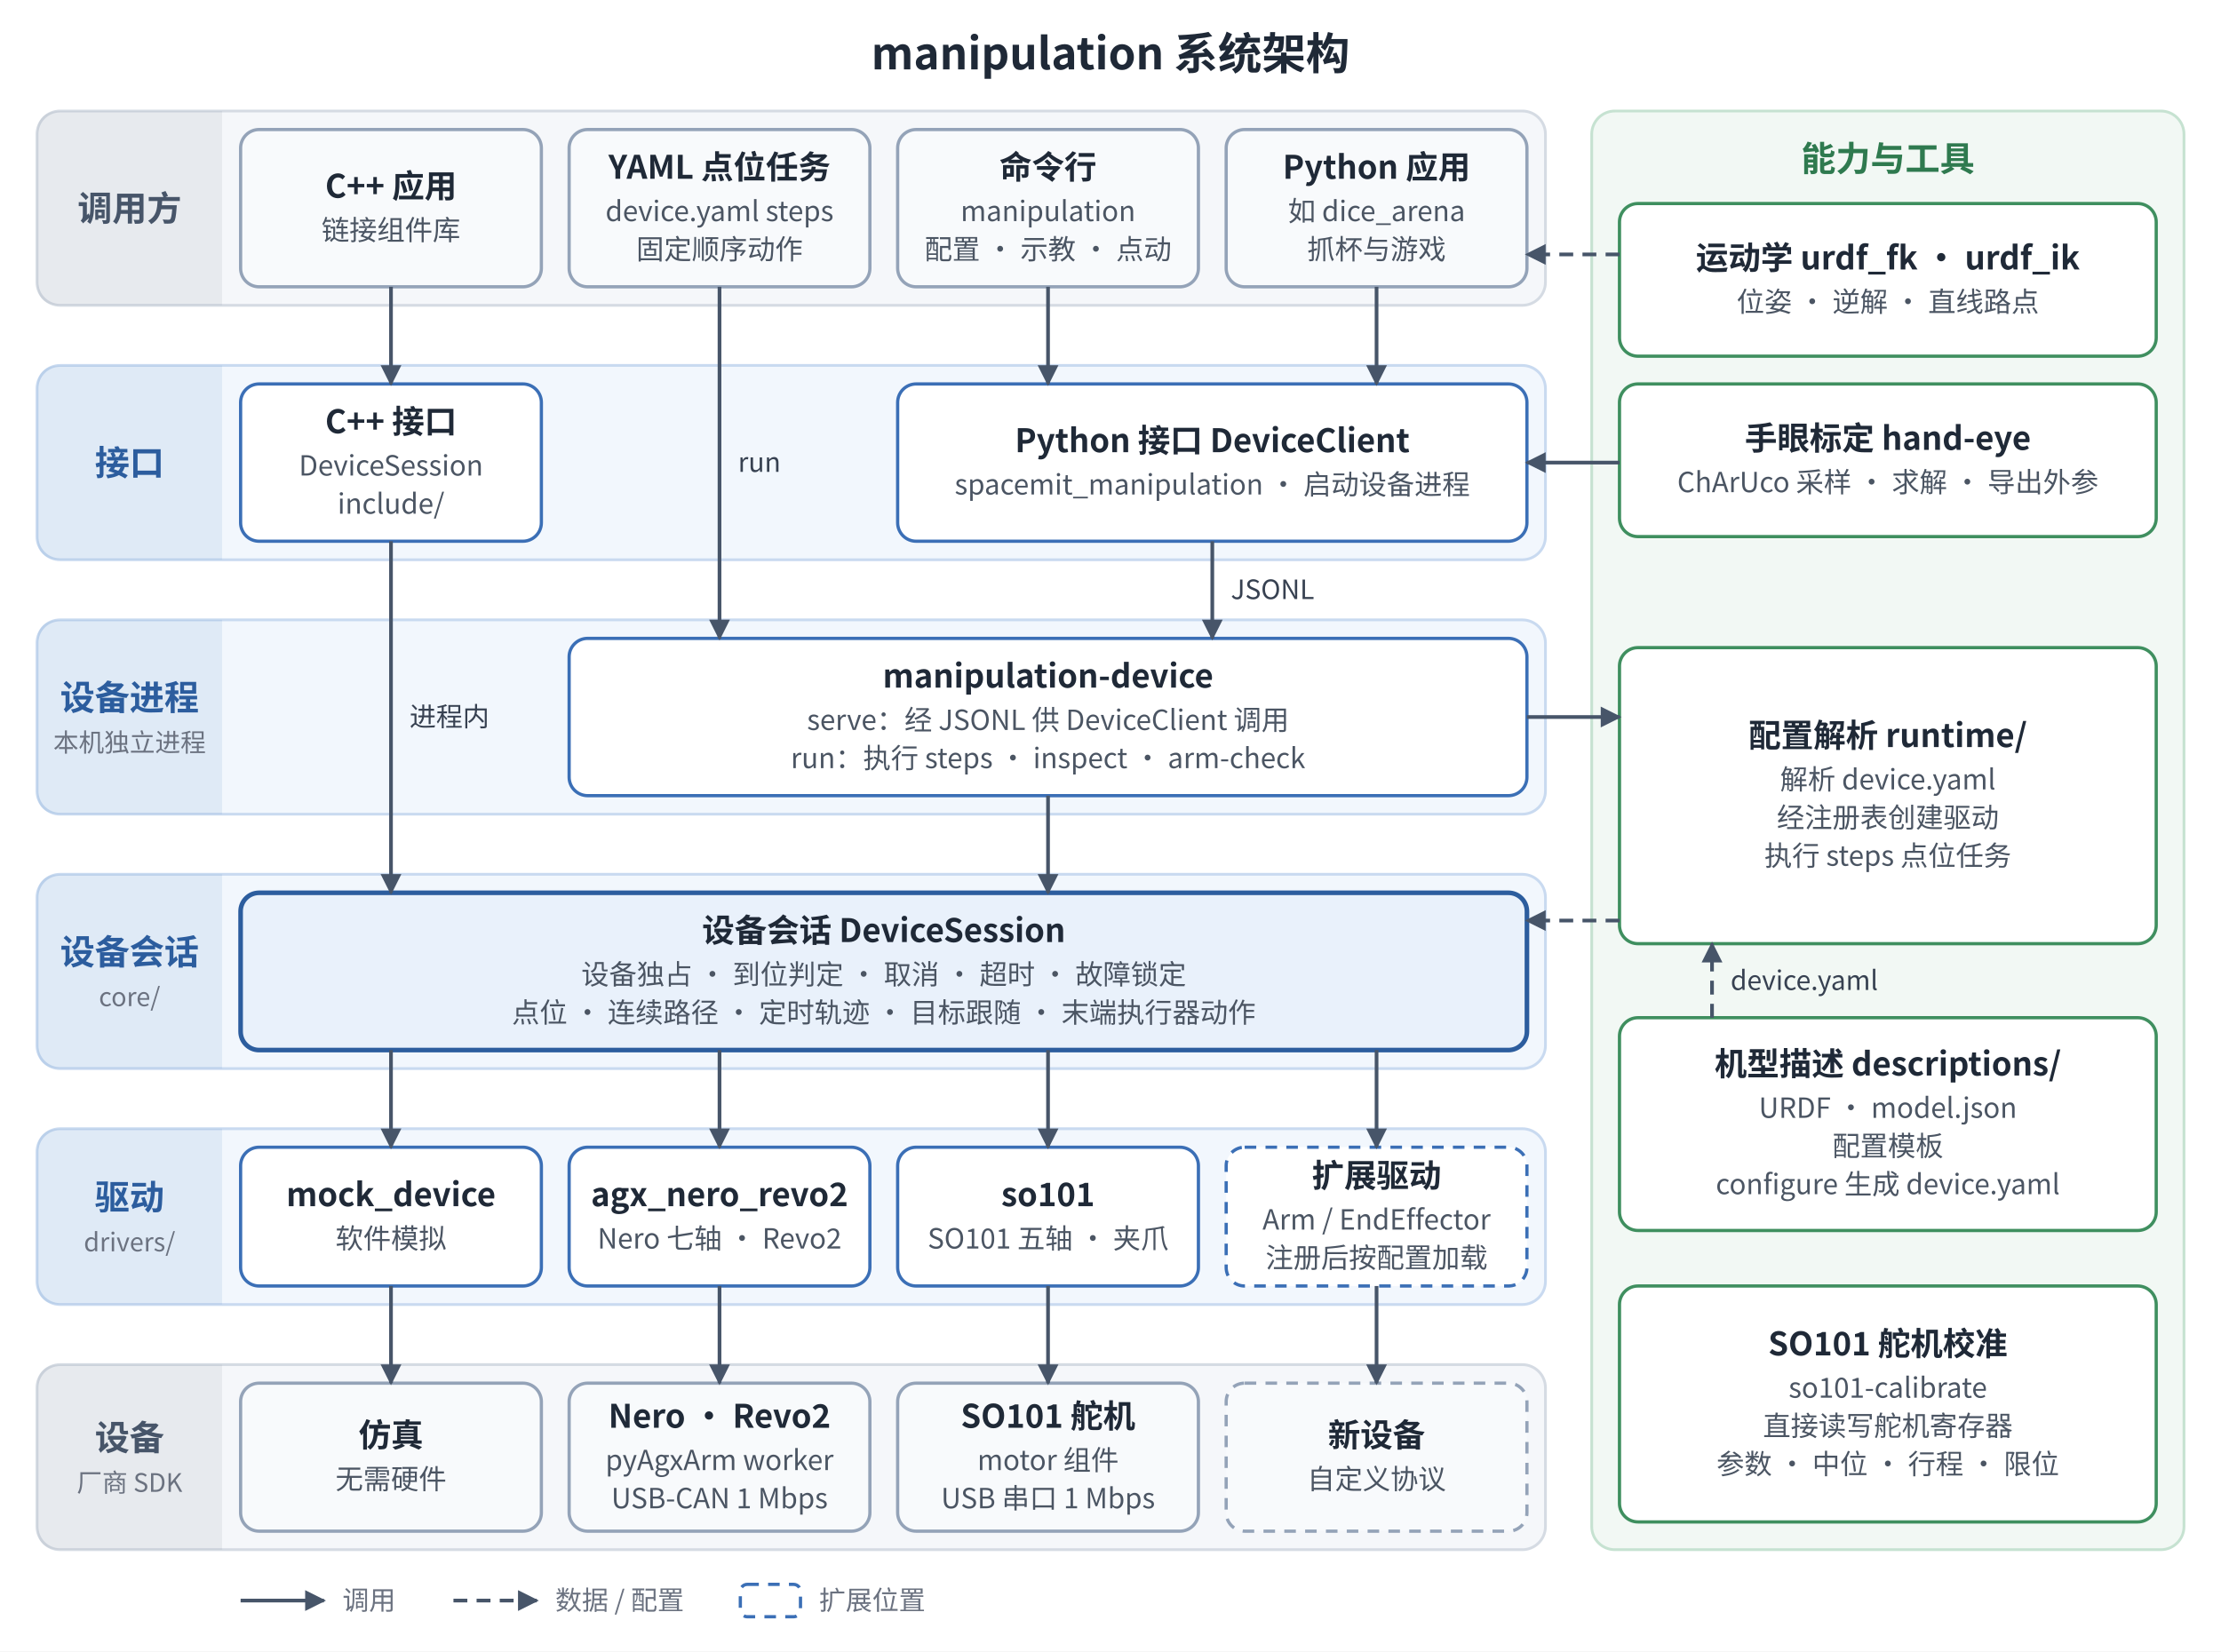
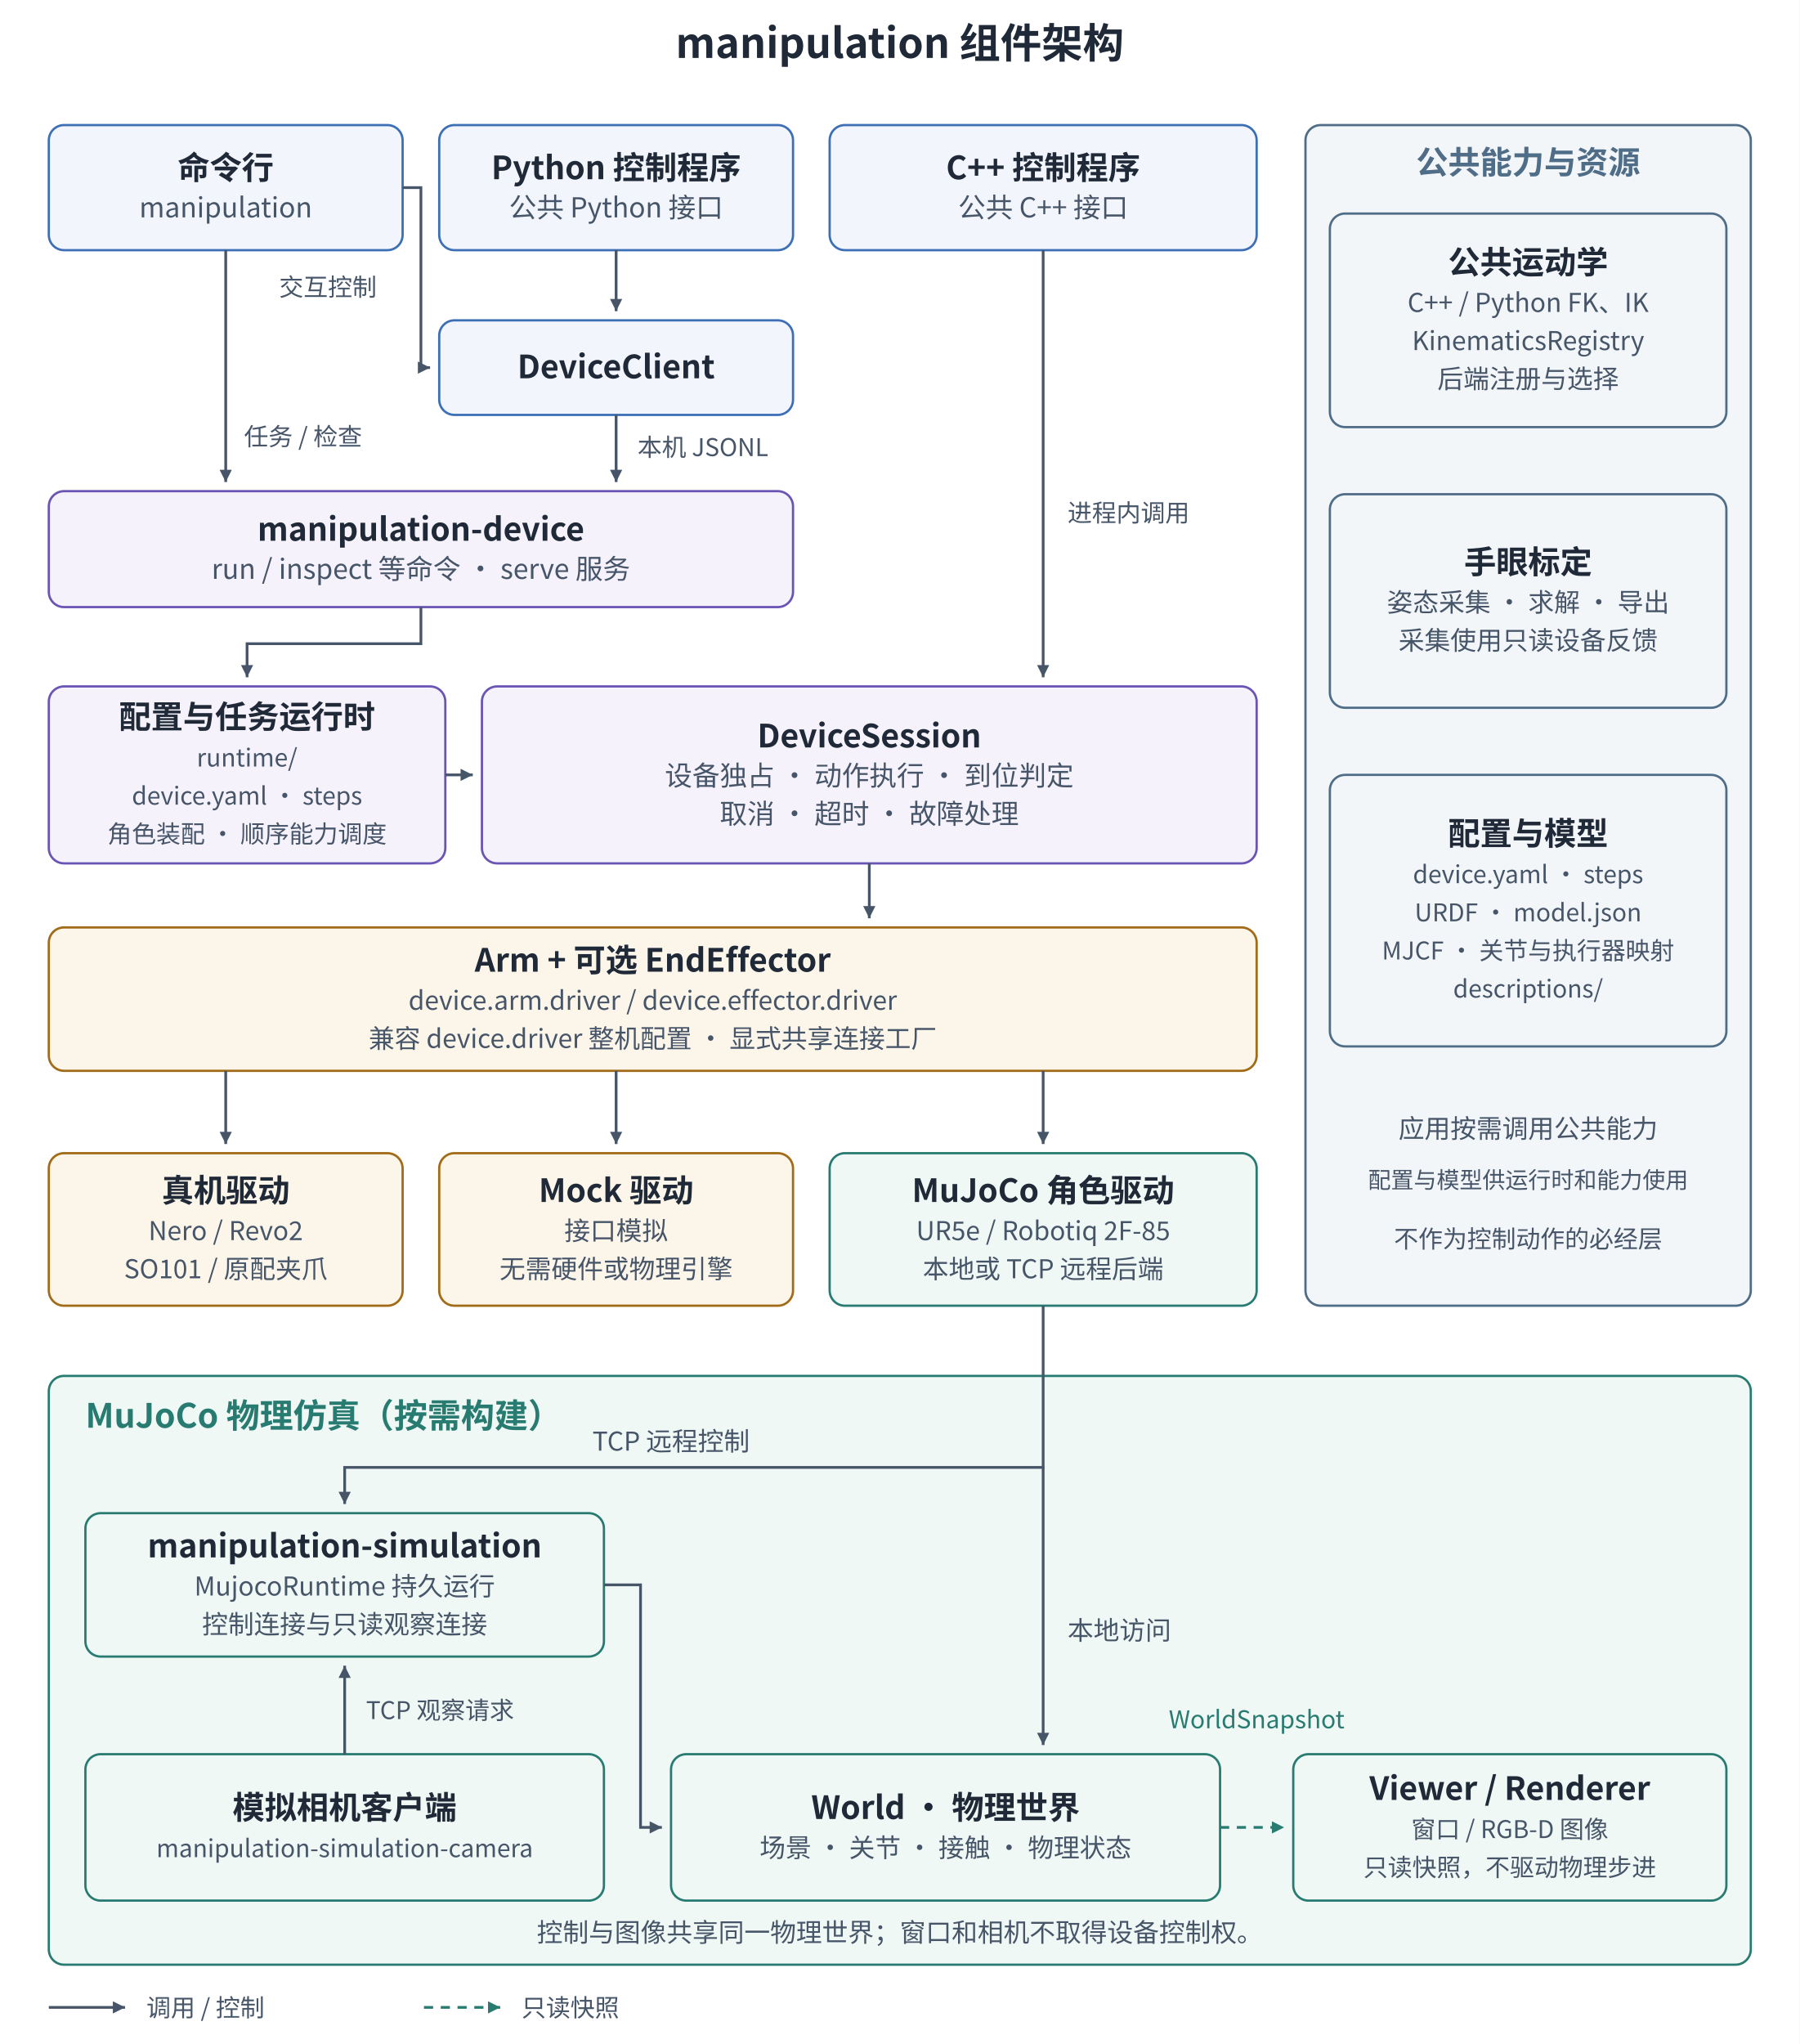
- <svg xmlns="http://www.w3.org/2000/svg" width="960" height="714" viewBox="0 0 960 714" role="img" aria-labelledby="title desc">
+ <svg xmlns="http://www.w3.org/2000/svg" width="1180" height="1340" viewBox="0 0 1180 1340" role="img" aria-labelledby="title desc">
  <defs>
-     <marker id="arrow" viewBox="0 0 10 10" refX="9" refY="5" markerWidth="9" markerHeight="9" markerUnits="userSpaceOnUse" orient="auto">
-       <path d="M0 0 L10 5 L0 10 Z" fill="#475569" />
+     <marker id="call" markerWidth="8" markerHeight="8" refX="8" refY="4" orient="auto" markerUnits="userSpaceOnUse">
+       <path d="M0 0 L8 4 L0 8 Z" fill="#475569" />
+     </marker>
+     <marker id="data" markerWidth="8" markerHeight="8" refX="8" refY="4" orient="auto" markerUnits="userSpaceOnUse">
+       <path d="M0 0 L8 4 L0 8 Z" fill="#287b70" />
    </marker>
  </defs>
-   <rect width="960" height="714" fill="#ffffff" />
-   <g font-family="'Noto Sans CJK SC', 'PingFang SC', 'Microsoft YaHei', sans-serif">
-     <text x="480" y="30" font-size="19" font-weight="700" fill="#1f2937" text-anchor="middle">manipulation 系统架构</text>
-     <rect class="box" x="16" y="48" width="652" height="84" rx="10" fill="#f5f7fa" stroke="#d5dbe3" stroke-width="1.2" />
-     <path d="M26 48 H96 V132 H26 Q16 132 16 122 V58 Q16 48 26 48 Z" fill="#64748b" fill-opacity="0.10" />
-     <text x="56" y="95.5" font-size="15" font-weight="700" fill="#475569" text-anchor="middle">调用方</text>
-     <rect class="box" x="104" y="56" width="130" height="68" rx="8" fill="#f8fafc" stroke="#94a3b8" stroke-width="1.4" />
-     <text x="169" y="85.5" font-size="14" font-weight="600" fill="#1f2937" text-anchor="middle">C++ 应用</text>
-     <text x="169" y="103.8" font-size="12" font-weight="400" fill="#4b5563" text-anchor="middle">链接组件库</text>
-     <rect class="box" x="246" y="56" width="130" height="68" rx="8" fill="#f8fafc" stroke="#94a3b8" stroke-width="1.4" />
-     <text x="311" y="77.3" font-size="14" font-weight="600" fill="#1f2937" text-anchor="middle">YAML 点位任务</text>
-     <text x="311" y="95.6" font-size="12" font-weight="400" fill="#4b5563" text-anchor="middle">device.yaml steps</text>
-     <text x="311" y="112.1" font-size="12" font-weight="400" fill="#4b5563" text-anchor="middle">固定顺序动作</text>
-     <rect class="box" x="388" y="56" width="130" height="68" rx="8" fill="#f8fafc" stroke="#94a3b8" stroke-width="1.4" />
-     <text x="453" y="77.3" font-size="14" font-weight="600" fill="#1f2937" text-anchor="middle">命令行</text>
-     <text x="453" y="95.6" font-size="12" font-weight="400" fill="#4b5563" text-anchor="middle">manipulation</text>
-     <text x="453" y="112.1" font-size="12" font-weight="400" fill="#4b5563" text-anchor="middle">配置 · 示教 · 点动</text>
-     <rect class="box" x="530" y="56" width="130" height="68" rx="8" fill="#f8fafc" stroke="#94a3b8" stroke-width="1.4" />
-     <text x="595" y="77.3" font-size="14" font-weight="600" fill="#1f2937" text-anchor="middle">Python 应用</text>
-     <text x="595" y="95.6" font-size="12" font-weight="400" fill="#4b5563" text-anchor="middle">如 dice_arena</text>
-     <text x="595" y="112.1" font-size="12" font-weight="400" fill="#4b5563" text-anchor="middle">抓杯与游戏</text>
-     <rect class="box" x="16" y="158" width="652" height="84" rx="10" fill="#f2f7fd" stroke="#c9daf0" stroke-width="1.2" />
-     <path d="M26 158 H96 V242 H26 Q16 242 16 232 V168 Q16 158 26 158 Z" fill="#3b6fb6" fill-opacity="0.10" />
-     <text x="56" y="205.5" font-size="15" font-weight="700" fill="#2c5d9e" text-anchor="middle">接口</text>
-     <rect class="box" x="104" y="166" width="130" height="68" rx="8" fill="#ffffff" stroke="#3b6fb6" stroke-width="1.4" />
-     <text x="169" y="187.3" font-size="14" font-weight="600" fill="#1f2937" text-anchor="middle">C++ 接口</text>
-     <text x="169" y="205.6" font-size="12" font-weight="400" fill="#4b5563" text-anchor="middle">DeviceSession</text>
-     <text x="169" y="222.1" font-size="12" font-weight="400" fill="#4b5563" text-anchor="middle">include/</text>
-     <rect class="box" x="388" y="166" width="272" height="68" rx="8" fill="#ffffff" stroke="#3b6fb6" stroke-width="1.4" />
-     <text x="524" y="195.5" font-size="14" font-weight="600" fill="#1f2937" text-anchor="middle">Python 接口 DeviceClient</text>
-     <text x="524" y="213.8" font-size="12" font-weight="400" fill="#4b5563" text-anchor="middle">spacemit_manipulation · 启动设备进程</text>
-     <rect class="box" x="16" y="268" width="652" height="84" rx="10" fill="#f2f7fd" stroke="#c9daf0" stroke-width="1.2" />
-     <path d="M26 268 H96 V352 H26 Q16 352 16 342 V278 Q16 268 26 268 Z" fill="#3b6fb6" fill-opacity="0.10" />
-     <text x="56" y="307" font-size="15" font-weight="700" fill="#2c5d9e" text-anchor="middle">设备进程</text>
-     <text x="56" y="325" font-size="11" font-weight="400" fill="#6b7280" text-anchor="middle">本机独立进程</text>
-     <rect class="box" x="246" y="276" width="414" height="68" rx="8" fill="#ffffff" stroke="#3b6fb6" stroke-width="1.4" />
-     <text x="453" y="297.3" font-size="14" font-weight="600" fill="#1f2937" text-anchor="middle">manipulation-device</text>
-     <text x="453" y="315.6" font-size="12" font-weight="400" fill="#4b5563" text-anchor="middle">serve：经 JSONL 供 DeviceClient 调用</text>
-     <text x="453" y="332.1" font-size="12" font-weight="400" fill="#4b5563" text-anchor="middle">run：执行 steps · inspect · arm-check</text>
-     <rect class="box" x="16" y="378" width="652" height="84" rx="10" fill="#f2f7fd" stroke="#c9daf0" stroke-width="1.2" />
-     <path d="M26 378 H96 V462 H26 Q16 462 16 452 V388 Q16 378 26 378 Z" fill="#3b6fb6" fill-opacity="0.10" />
-     <text x="56" y="417" font-size="15" font-weight="700" fill="#2c5d9e" text-anchor="middle">设备会话</text>
-     <text x="56" y="435" font-size="11" font-weight="400" fill="#6b7280" text-anchor="middle">core/</text>
-     <rect class="box" x="104" y="386" width="556" height="68" rx="8" fill="#e9f1fb" stroke="#2c5d9e" stroke-width="2" />
-     <text x="382" y="407.3" font-size="14" font-weight="600" fill="#1f2937" text-anchor="middle">设备会话 DeviceSession</text>
-     <text x="382" y="425.6" font-size="12" font-weight="400" fill="#4b5563" text-anchor="middle">设备独占 · 到位判定 · 取消 · 超时 · 故障锁定</text>
-     <text x="382" y="442.1" font-size="12" font-weight="400" fill="#4b5563" text-anchor="middle">点位 · 连续路径 · 定时轨迹 · 目标跟随 · 末端执行器动作</text>
-     <rect class="box" x="16" y="488" width="652" height="76" rx="10" fill="#f2f7fd" stroke="#c9daf0" stroke-width="1.2" />
-     <path d="M26 488 H96 V564 H26 Q16 564 16 554 V498 Q16 488 26 488 Z" fill="#3b6fb6" fill-opacity="0.10" />
-     <text x="56" y="523" font-size="15" font-weight="700" fill="#2c5d9e" text-anchor="middle">驱动</text>
-     <text x="56" y="541" font-size="11" font-weight="400" fill="#6b7280" text-anchor="middle">drivers/</text>
-     <rect class="box" x="104" y="496" width="130" height="60" rx="8" fill="#ffffff" stroke="#3b6fb6" stroke-width="1.4" />
-     <text x="169" y="521.5" font-size="14" font-weight="600" fill="#1f2937" text-anchor="middle">mock_device</text>
-     <text x="169" y="539.8" font-size="12" font-weight="400" fill="#4b5563" text-anchor="middle">软件模拟</text>
-     <rect class="box" x="246" y="496" width="130" height="60" rx="8" fill="#ffffff" stroke="#3b6fb6" stroke-width="1.4" />
-     <text x="311" y="521.5" font-size="14" font-weight="600" fill="#1f2937" text-anchor="middle">agx_nero_revo2</text>
-     <text x="311" y="539.8" font-size="12" font-weight="400" fill="#4b5563" text-anchor="middle">Nero 七轴 · Revo2</text>
-     <rect class="box" x="388" y="496" width="130" height="60" rx="8" fill="#ffffff" stroke="#3b6fb6" stroke-width="1.4" />
-     <text x="453" y="521.5" font-size="14" font-weight="600" fill="#1f2937" text-anchor="middle">so101</text>
-     <text x="453" y="539.8" font-size="12" font-weight="400" fill="#4b5563" text-anchor="middle">SO101 五轴 · 夹爪</text>
-     <rect class="box" x="530" y="496" width="130" height="60" rx="8" fill="#ffffff" stroke="#3b6fb6" stroke-width="1.4" stroke-dasharray="5 4" />
-     <text x="595" y="513.3" font-size="14" font-weight="600" fill="#1f2937" text-anchor="middle">扩展驱动</text>
-     <text x="595" y="531.6" font-size="12" font-weight="400" fill="#4b5563" text-anchor="middle">Arm / EndEffector</text>
-     <text x="595" y="548.1" font-size="12" font-weight="400" fill="#4b5563" text-anchor="middle">注册后按配置加载</text>
-     <rect class="box" x="16" y="590" width="652" height="80" rx="10" fill="#f5f7fa" stroke="#d5dbe3" stroke-width="1.2" />
-     <path d="M26 590 H96 V670 H26 Q16 670 16 660 V600 Q16 590 26 590 Z" fill="#64748b" fill-opacity="0.10" />
-     <text x="56" y="627" font-size="15" font-weight="700" fill="#475569" text-anchor="middle">设备</text>
-     <text x="56" y="645" font-size="11" font-weight="400" fill="#6b7280" text-anchor="middle">厂商 SDK</text>
-     <rect class="box" x="104" y="598" width="130" height="64" rx="8" fill="#f8fafc" stroke="#94a3b8" stroke-width="1.4" />
-     <text x="169" y="625.5" font-size="14" font-weight="600" fill="#1f2937" text-anchor="middle">仿真</text>
-     <text x="169" y="643.8" font-size="12" font-weight="400" fill="#4b5563" text-anchor="middle">无需硬件</text>
-     <rect class="box" x="246" y="598" width="130" height="64" rx="8" fill="#f8fafc" stroke="#94a3b8" stroke-width="1.4" />
-     <text x="311" y="617.3" font-size="14" font-weight="600" fill="#1f2937" text-anchor="middle">Nero · Revo2</text>
-     <text x="311" y="635.6" font-size="12" font-weight="400" fill="#4b5563" text-anchor="middle">pyAgxArm worker</text>
-     <text x="311" y="652.1" font-size="12" font-weight="400" fill="#4b5563" text-anchor="middle">USB-CAN 1 Mbps</text>
-     <rect class="box" x="388" y="598" width="130" height="64" rx="8" fill="#f8fafc" stroke="#94a3b8" stroke-width="1.4" />
-     <text x="453" y="617.3" font-size="14" font-weight="600" fill="#1f2937" text-anchor="middle">SO101 舵机</text>
-     <text x="453" y="635.6" font-size="12" font-weight="400" fill="#4b5563" text-anchor="middle">motor 组件</text>
-     <text x="453" y="652.1" font-size="12" font-weight="400" fill="#4b5563" text-anchor="middle">USB 串口 1 Mbps</text>
-     <rect class="box" x="530" y="598" width="130" height="64" rx="8" fill="#f8fafc" stroke="#94a3b8" stroke-width="1.4" stroke-dasharray="5 4" />
-     <text x="595" y="625.5" font-size="14" font-weight="600" fill="#1f2937" text-anchor="middle">新设备</text>
-     <text x="595" y="643.8" font-size="12" font-weight="400" fill="#4b5563" text-anchor="middle">自定义协议</text>
-     <path d="M169 124 L169 166" fill="none" stroke="#475569" stroke-width="1.6" marker-end="url(#arrow)" />
-     <path d="M169 234 L169 386" fill="none" stroke="#475569" stroke-width="1.6" marker-end="url(#arrow)" />
-     <text x="177" y="314" font-size="11.5" font-weight="400" fill="#374151" text-anchor="start" class="label">进程内</text>
-     <path d="M311 124 L311 276" fill="none" stroke="#475569" stroke-width="1.6" marker-end="url(#arrow)" />
-     <text x="319" y="204" font-size="11.5" font-weight="400" fill="#374151" text-anchor="start" class="label">run</text>
-     <path d="M453 124 L453 166" fill="none" stroke="#475569" stroke-width="1.6" marker-end="url(#arrow)" />
-     <path d="M595 124 L595 166" fill="none" stroke="#475569" stroke-width="1.6" marker-end="url(#arrow)" />
-     <path d="M524 234 L524 276" fill="none" stroke="#475569" stroke-width="1.6" marker-end="url(#arrow)" />
-     <text x="532" y="259" font-size="11.5" font-weight="400" fill="#374151" text-anchor="start" class="label">JSONL</text>
-     <path d="M453 344 L453 386" fill="none" stroke="#475569" stroke-width="1.6" marker-end="url(#arrow)" />
-     <path d="M169 454 L169 496" fill="none" stroke="#475569" stroke-width="1.6" marker-end="url(#arrow)" />
-     <path d="M169 556 L169 598" fill="none" stroke="#475569" stroke-width="1.6" marker-end="url(#arrow)" />
-     <path d="M311 454 L311 496" fill="none" stroke="#475569" stroke-width="1.6" marker-end="url(#arrow)" />
-     <path d="M311 556 L311 598" fill="none" stroke="#475569" stroke-width="1.6" marker-end="url(#arrow)" />
-     <path d="M453 454 L453 496" fill="none" stroke="#475569" stroke-width="1.6" marker-end="url(#arrow)" />
-     <path d="M453 556 L453 598" fill="none" stroke="#475569" stroke-width="1.6" marker-end="url(#arrow)" />
-     <path d="M595 454 L595 496" fill="none" stroke="#475569" stroke-width="1.6" marker-end="url(#arrow)" />
-     <path d="M595 556 L595 598" fill="none" stroke="#475569" stroke-width="1.6" marker-end="url(#arrow)" />
-     <rect class="box" x="688" y="48" width="256" height="622" rx="10" fill="#f2f8f4" stroke="#c6e2d1" stroke-width="1.2" />
-     <text x="816" y="74" font-size="15" font-weight="700" fill="#2f7a4f" text-anchor="middle">能力与工具</text>
-     <rect class="box" x="700" y="88" width="232" height="66" rx="8" fill="#ffffff" stroke="#3f8f5f" stroke-width="1.4" />
-     <text x="816" y="116.5" font-size="14" font-weight="600" fill="#1f2937" text-anchor="middle">运动学 urdf_fk · urdf_ik</text>
-     <text x="816" y="134.8" font-size="12" font-weight="400" fill="#4b5563" text-anchor="middle">位姿 · 逆解 · 直线路点</text>
-     <rect class="box" x="700" y="166" width="232" height="66" rx="8" fill="#ffffff" stroke="#3f8f5f" stroke-width="1.4" />
-     <text x="816" y="194.5" font-size="14" font-weight="600" fill="#1f2937" text-anchor="middle">手眼标定 hand-eye</text>
-     <text x="816" y="212.8" font-size="12" font-weight="400" fill="#4b5563" text-anchor="middle">ChArUco 采样 · 求解 · 导出外参</text>
-     <rect class="box" x="700" y="280" width="232" height="128" rx="8" fill="#ffffff" stroke="#3f8f5f" stroke-width="1.4" />
-     <text x="816" y="323" font-size="14" font-weight="600" fill="#1f2937" text-anchor="middle">配置解析 runtime/</text>
-     <text x="816" y="341.3" font-size="12" font-weight="400" fill="#4b5563" text-anchor="middle">解析 device.yaml</text>
-     <text x="816" y="357.8" font-size="12" font-weight="400" fill="#4b5563" text-anchor="middle">经注册表创建驱动</text>
-     <text x="816" y="374.3" font-size="12" font-weight="400" fill="#4b5563" text-anchor="middle">执行 steps 点位任务</text>
-     <rect class="box" x="700" y="440" width="232" height="92" rx="8" fill="#ffffff" stroke="#3f8f5f" stroke-width="1.4" />
-     <text x="816" y="465" font-size="14" font-weight="600" fill="#1f2937" text-anchor="middle">机型描述 descriptions/</text>
-     <text x="816" y="483.3" font-size="12" font-weight="400" fill="#4b5563" text-anchor="middle">URDF · model.json</text>
-     <text x="816" y="499.8" font-size="12" font-weight="400" fill="#4b5563" text-anchor="middle">配置模板</text>
-     <text x="816" y="516.3" font-size="12" font-weight="400" fill="#4b5563" text-anchor="middle">configure 生成 device.yaml</text>
-     <rect class="box" x="700" y="556" width="232" height="102" rx="8" fill="#ffffff" stroke="#3f8f5f" stroke-width="1.4" />
-     <text x="816" y="586" font-size="14" font-weight="600" fill="#1f2937" text-anchor="middle">SO101 舵机校准</text>
-     <text x="816" y="604.3" font-size="12" font-weight="400" fill="#4b5563" text-anchor="middle">so101-calibrate</text>
-     <text x="816" y="620.8" font-size="12" font-weight="400" fill="#4b5563" text-anchor="middle">直接读写舵机寄存器</text>
-     <text x="816" y="637.3" font-size="12" font-weight="400" fill="#4b5563" text-anchor="middle">参数 · 中位 · 行程 · 限位</text>
-     <path d="M700 110 L660 110" fill="none" stroke="#475569" stroke-width="1.6" stroke-dasharray="6 4" marker-end="url(#arrow)" />
-     <path d="M700 200 L660 200" fill="none" stroke="#475569" stroke-width="1.6" marker-end="url(#arrow)" />
-     <path d="M660 310 L700 310" fill="none" stroke="#475569" stroke-width="1.6" marker-end="url(#arrow)" />
-     <path d="M700 398 L660 398" fill="none" stroke="#475569" stroke-width="1.6" stroke-dasharray="6 4" marker-end="url(#arrow)" />
-     <path d="M740 440 L740 408" fill="none" stroke="#475569" stroke-width="1.6" stroke-dasharray="6 4" marker-end="url(#arrow)" />
-     <text x="748" y="428" font-size="11.5" font-weight="400" fill="#374151" text-anchor="start" class="label">device.yaml</text>
-     <path d="M104 692 L140 692" fill="none" stroke="#475569" stroke-width="1.6" marker-end="url(#arrow)" />
-     <text x="148" y="696" font-size="11.5" font-weight="400" fill="#6b7280" text-anchor="start">调用</text>
-     <path d="M196 692 L232 692" fill="none" stroke="#475569" stroke-width="1.6" stroke-dasharray="6 4" marker-end="url(#arrow)" />
-     <text x="240" y="696" font-size="11.5" font-weight="400" fill="#6b7280" text-anchor="start">数据 / 配置</text>
-     <rect x="320" y="685" width="26" height="14" rx="3" fill="#ffffff" stroke="#3b6fb6" stroke-width="1.4" stroke-dasharray="5 4" />
-     <text x="354" y="696" font-size="11.5" font-weight="400" fill="#6b7280" text-anchor="start">扩展位置</text>
+   <rect width="1180" height="1340" fill="#ffffff" />
+   <g font-family="Noto Sans CJK SC, Source Han Sans SC, PingFang SC, Microsoft YaHei, sans-serif">
+     <text x="590" y="38" font-size="27" fill="#1f2937" font-weight="700" text-anchor="middle">manipulation 组件架构</text>
+     <rect x="32" y="82" width="232" height="82" rx="10" fill="#f2f6fc" stroke="#3d6fb6" stroke-width="1.5" />
+     <text x="148.0" y="117.5" font-size="21" fill="#1f2937" font-weight="600" text-anchor="middle">命令行</text>
+     <text x="148.0" y="142.5" font-size="18" fill="#475569" font-weight="400" text-anchor="middle">manipulation</text>
+     <rect x="288" y="82" width="232" height="82" rx="10" fill="#f2f6fc" stroke="#3d6fb6" stroke-width="1.5" />
+     <text x="404.0" y="117.5" font-size="21" fill="#1f2937" font-weight="600" text-anchor="middle">Python 控制程序</text>
+     <text x="404.0" y="142.5" font-size="18" fill="#475569" font-weight="400" text-anchor="middle">公共 Python 接口</text>
+     <rect x="544" y="82" width="280" height="82" rx="10" fill="#f2f6fc" stroke="#3d6fb6" stroke-width="1.5" />
+     <text x="684.0" y="117.5" font-size="21" fill="#1f2937" font-weight="600" text-anchor="middle">C++ 控制程序</text>
+     <text x="684.0" y="142.5" font-size="18" fill="#475569" font-weight="400" text-anchor="middle">公共 C++ 接口</text>
+     <rect x="288" y="210" width="232" height="62" rx="10" fill="#f2f6fc" stroke="#3d6fb6" stroke-width="1.5" />
+     <text x="404.0" y="248.0" font-size="21" fill="#1f2937" font-weight="600" text-anchor="middle">DeviceClient</text>
+     <path d="M264 123 H276 V241 H282" fill="none" stroke="#475569" stroke-width="1.8" marker-end="url(#call)" />
+     <text x="215" y="194" font-size="16" fill="#475569" font-weight="400" text-anchor="middle">交互控制</text>
+     <path d="M404 164 V204" fill="none" stroke="#475569" stroke-width="1.8" marker-end="url(#call)" />
+     <rect x="32" y="322" width="488" height="76" rx="10" fill="#f5f2fb" stroke="#6a55b5" stroke-width="1.5" />
+     <text x="276.0" y="354.5" font-size="21" fill="#1f2937" font-weight="600" text-anchor="middle">manipulation-device</text>
+     <text x="276.0" y="379.5" font-size="18" fill="#475569" font-weight="400" text-anchor="middle">run / inspect 等命令 · serve 服务</text>
+     <path d="M148 164 V316" fill="none" stroke="#475569" stroke-width="1.8" marker-end="url(#call)" />
+     <text x="160" y="292" font-size="16" fill="#475569" font-weight="400" text-anchor="start">任务 / 检查</text>
+     <path d="M404 272 V316" fill="none" stroke="#475569" stroke-width="1.8" marker-end="url(#call)" />
+     <text x="418" y="299" font-size="16" fill="#475569" font-weight="400" text-anchor="start">本机 JSONL</text>
+     <path d="M684 164 V444" fill="none" stroke="#475569" stroke-width="1.8" marker-end="url(#call)" />
+     <text x="700" y="342" font-size="16" fill="#475569" font-weight="400" text-anchor="start">进程内调用</text>
+     <rect x="32" y="450" width="260" height="116" rx="10" fill="#f5f2fb" stroke="#6a55b5" stroke-width="1.5" />
+     <text x="162.0" y="477.5" font-size="21" fill="#1f2937" font-weight="600" text-anchor="middle">配置与任务运行时</text>
+     <text x="162.0" y="502.5" font-size="16" fill="#475569" font-weight="400" text-anchor="middle">runtime/</text>
+     <text x="162.0" y="527.5" font-size="16" fill="#475569" font-weight="400" text-anchor="middle">device.yaml · steps</text>
+     <text x="162.0" y="552.5" font-size="16" fill="#475569" font-weight="400" text-anchor="middle">角色装配 · 顺序能力调度</text>
+     <rect x="316" y="450" width="508" height="116" rx="10" fill="#f5f2fb" stroke="#6a55b5" stroke-width="1.5" />
+     <text x="570.0" y="490.0" font-size="21" fill="#1f2937" font-weight="600" text-anchor="middle">DeviceSession</text>
+     <text x="570.0" y="515.0" font-size="18" fill="#475569" font-weight="400" text-anchor="middle">设备独占 · 动作执行 · 到位判定</text>
+     <text x="570.0" y="540.0" font-size="18" fill="#475569" font-weight="400" text-anchor="middle">取消 · 超时 · 故障处理</text>
+     <path d="M276 398 V422 H162 V444" fill="none" stroke="#475569" stroke-width="1.8" marker-end="url(#call)" />
+     <path d="M292 508 H310" fill="none" stroke="#475569" stroke-width="1.8" marker-end="url(#call)" />
+     <rect x="32" y="608" width="792" height="94" rx="10" fill="#fcf6ea" stroke="#a16b17" stroke-width="1.5" />
+     <text x="428.0" y="637.0" font-size="21" fill="#1f2937" font-weight="600" text-anchor="middle">Arm + 可选 EndEffector</text>
+     <text x="428.0" y="662.0" font-size="17" fill="#475569" font-weight="400" text-anchor="middle">device.arm.driver / device.effector.driver</text>
+     <text x="428.0" y="687.0" font-size="17" fill="#475569" font-weight="400" text-anchor="middle">兼容 device.driver 整机配置 · 显式共享连接工厂</text>
+     <path d="M570 566 V602" fill="none" stroke="#475569" stroke-width="1.8" marker-end="url(#call)" />
+     <rect x="32" y="756" width="232" height="100" rx="10" fill="#fcf6ea" stroke="#a16b17" stroke-width="1.5" />
+     <text x="148.0" y="788.0" font-size="21" fill="#1f2937" font-weight="600" text-anchor="middle">真机驱动</text>
+     <text x="148.0" y="813.0" font-size="17" fill="#475569" font-weight="400" text-anchor="middle">Nero / Revo2</text>
+     <text x="148.0" y="838.0" font-size="17" fill="#475569" font-weight="400" text-anchor="middle">SO101 / 原配夹爪</text>
+     <rect x="288" y="756" width="232" height="100" rx="10" fill="#fcf6ea" stroke="#a16b17" stroke-width="1.5" />
+     <text x="404.0" y="788.0" font-size="21" fill="#1f2937" font-weight="600" text-anchor="middle">Mock 驱动</text>
+     <text x="404.0" y="813.0" font-size="17" fill="#475569" font-weight="400" text-anchor="middle">接口模拟</text>
+     <text x="404.0" y="838.0" font-size="17" fill="#475569" font-weight="400" text-anchor="middle">无需硬件或物理引擎</text>
+     <rect x="544" y="756" width="280" height="100" rx="10" fill="#eff8f5" stroke="#287b70" stroke-width="1.5" />
+     <text x="684.0" y="788.0" font-size="21" fill="#1f2937" font-weight="600" text-anchor="middle">MuJoCo 角色驱动</text>
+     <text x="684.0" y="813.0" font-size="17" fill="#475569" font-weight="400" text-anchor="middle">UR5e / Robotiq 2F-85</text>
+     <text x="684.0" y="838.0" font-size="17" fill="#475569" font-weight="400" text-anchor="middle">本地或 TCP 远程后端</text>
+     <path d="M148 702 V750" fill="none" stroke="#475569" stroke-width="1.8" marker-end="url(#call)" />
+     <path d="M404 702 V750" fill="none" stroke="#475569" stroke-width="1.8" marker-end="url(#call)" />
+     <path d="M684 702 V750" fill="none" stroke="#475569" stroke-width="1.8" marker-end="url(#call)" />
+     <rect x="856" y="82" width="292" height="774" rx="10" fill="#f3f6f9" stroke="#4f6d87" stroke-width="1.5" />
+     <text x="1002" y="114" font-size="21" fill="#4f6d87" font-weight="600" text-anchor="middle">公共能力与资源</text>
+     <rect x="872" y="140" width="260" height="140" rx="10" fill="#f3f6f9" stroke="#4f6d87" stroke-width="1.5" />
+     <text x="1002.0" y="179.5" font-size="21" fill="#1f2937" font-weight="600" text-anchor="middle">公共运动学</text>
+     <text x="1002.0" y="204.5" font-size="17" fill="#475569" font-weight="400" text-anchor="middle">C++ / Python FK、IK</text>
+     <text x="1002.0" y="229.5" font-size="17" fill="#475569" font-weight="400" text-anchor="middle">KinematicsRegistry</text>
+     <text x="1002.0" y="254.5" font-size="17" fill="#475569" font-weight="400" text-anchor="middle">后端注册与选择</text>
+     <rect x="872" y="324" width="260" height="140" rx="10" fill="#f3f6f9" stroke="#4f6d87" stroke-width="1.5" />
+     <text x="1002.0" y="376.0" font-size="21" fill="#1f2937" font-weight="600" text-anchor="middle">手眼标定</text>
+     <text x="1002.0" y="401.0" font-size="17" fill="#475569" font-weight="400" text-anchor="middle">姿态采集 · 求解 · 导出</text>
+     <text x="1002.0" y="426.0" font-size="17" fill="#475569" font-weight="400" text-anchor="middle">采集使用只读设备反馈</text>
+     <rect x="872" y="508" width="260" height="178" rx="10" fill="#f3f6f9" stroke="#4f6d87" stroke-width="1.5" />
+     <text x="1002.0" y="554.0" font-size="21" fill="#1f2937" font-weight="600" text-anchor="middle">配置与模型</text>
+     <text x="1002.0" y="579.0" font-size="16" fill="#475569" font-weight="400" text-anchor="middle">device.yaml · steps</text>
+     <text x="1002.0" y="604.0" font-size="16" fill="#475569" font-weight="400" text-anchor="middle">URDF · model.json</text>
+     <text x="1002.0" y="629.0" font-size="16" fill="#475569" font-weight="400" text-anchor="middle">MJCF · 关节与执行器映射</text>
+     <text x="1002.0" y="654.0" font-size="16" fill="#475569" font-weight="400" text-anchor="middle">descriptions/</text>
+     <text x="1002" y="746" font-size="17" fill="#475569" font-weight="400" text-anchor="middle">应用按需调用公共能力</text>
+     <text x="1002" y="779" font-size="15" fill="#475569" font-weight="400" text-anchor="middle">配置与模型供运行时和能力使用</text>
+     <text x="1002" y="818" font-size="16" fill="#475569" font-weight="400" text-anchor="middle">不作为控制动作的必经层</text>
+     <rect x="32" y="902" width="1116" height="386" rx="10" fill="#eff8f5" stroke="#287b70" stroke-width="1.5" />
+     <text x="56" y="936" font-size="22" fill="#287b70" font-weight="600" text-anchor="start">MuJoCo 物理仿真（按需构建）</text>
+     <rect x="56" y="992" width="340" height="94" rx="10" fill="#eff8f5" stroke="#287b70" stroke-width="1.5" />
+     <text x="226.0" y="1021.0" font-size="21" fill="#1f2937" font-weight="600" text-anchor="middle">manipulation-simulation</text>
+     <text x="226.0" y="1046.0" font-size="17" fill="#475569" font-weight="400" text-anchor="middle">MujocoRuntime 持久运行</text>
+     <text x="226.0" y="1071.0" font-size="17" fill="#475569" font-weight="400" text-anchor="middle">控制连接与只读观察连接</text>
+     <rect x="440" y="1150" width="360" height="96" rx="10" fill="#eff8f5" stroke="#287b70" stroke-width="1.5" />
+     <text x="620.0" y="1192.5" font-size="21" fill="#1f2937" font-weight="600" text-anchor="middle">World · 物理世界</text>
+     <text x="620.0" y="1217.5" font-size="17" fill="#475569" font-weight="400" text-anchor="middle">场景 · 关节 · 接触 · 物理状态</text>
+     <rect x="848" y="1150" width="284" height="96" rx="10" fill="#eff8f5" stroke="#287b70" stroke-width="1.5" />
+     <text x="990.0" y="1180.0" font-size="21" fill="#1f2937" font-weight="600" text-anchor="middle">Viewer / Renderer</text>
+     <text x="990.0" y="1205.0" font-size="16" fill="#475569" font-weight="400" text-anchor="middle">窗口 / RGB-D 图像</text>
+     <text x="990.0" y="1230.0" font-size="16" fill="#475569" font-weight="400" text-anchor="middle">只读快照，不驱动物理步进</text>
+     <rect x="56" y="1150" width="340" height="96" rx="10" fill="#eff8f5" stroke="#287b70" stroke-width="1.5" />
+     <text x="226.0" y="1192.5" font-size="21" fill="#1f2937" font-weight="600" text-anchor="middle">模拟相机客户端</text>
+     <text x="226.0" y="1217.5" font-size="16" fill="#475569" font-weight="400" text-anchor="middle">manipulation-simulation-camera</text>
+     <path d="M684 856 V962 H226 V986" fill="none" stroke="#475569" stroke-width="1.8" marker-end="url(#call)" />
+     <text x="440" y="951" font-size="17" fill="#475569" font-weight="400" text-anchor="middle">TCP 远程控制</text>
+     <path d="M684 962 V1144" fill="none" stroke="#475569" stroke-width="1.8" marker-end="url(#call)" />
+     <text x="700" y="1075" font-size="17" fill="#475569" font-weight="400" text-anchor="start">本地访问</text>
+     <path d="M396 1039 H420 V1198 H434" fill="none" stroke="#475569" stroke-width="1.8" marker-end="url(#call)" />
+     <path d="M226 1150 V1092" fill="none" stroke="#475569" stroke-width="1.8" marker-end="url(#call)" />
+     <text x="240" y="1127" font-size="16" fill="#475569" font-weight="400" text-anchor="start">TCP 观察请求</text>
+     <path d="M800 1198 H842" fill="none" stroke="#287b70" stroke-width="1.8" stroke-dasharray="6 5" marker-end="url(#data)" />
+     <text x="824" y="1133" font-size="16" fill="#287b70" font-weight="400" text-anchor="middle">WorldSnapshot</text>
+     <text x="590" y="1273" font-size="17" fill="#475569" font-weight="400" text-anchor="middle">控制与图像共享同一物理世界；窗口和相机不取得设备控制权。</text>
+     <path d="M32 1316 H82" fill="none" stroke="#475569" stroke-width="1.8" marker-end="url(#call)" />
+     <text x="96" y="1322" font-size="16" fill="#475569" font-weight="400" text-anchor="start">调用 / 控制</text>
+     <path d="M278 1316 H328" fill="none" stroke="#287b70" stroke-width="1.8" stroke-dasharray="6 5" marker-end="url(#data)" />
+     <text x="342" y="1322" font-size="16" fill="#475569" font-weight="400" text-anchor="start">只读快照</text>
  </g>
</svg>
